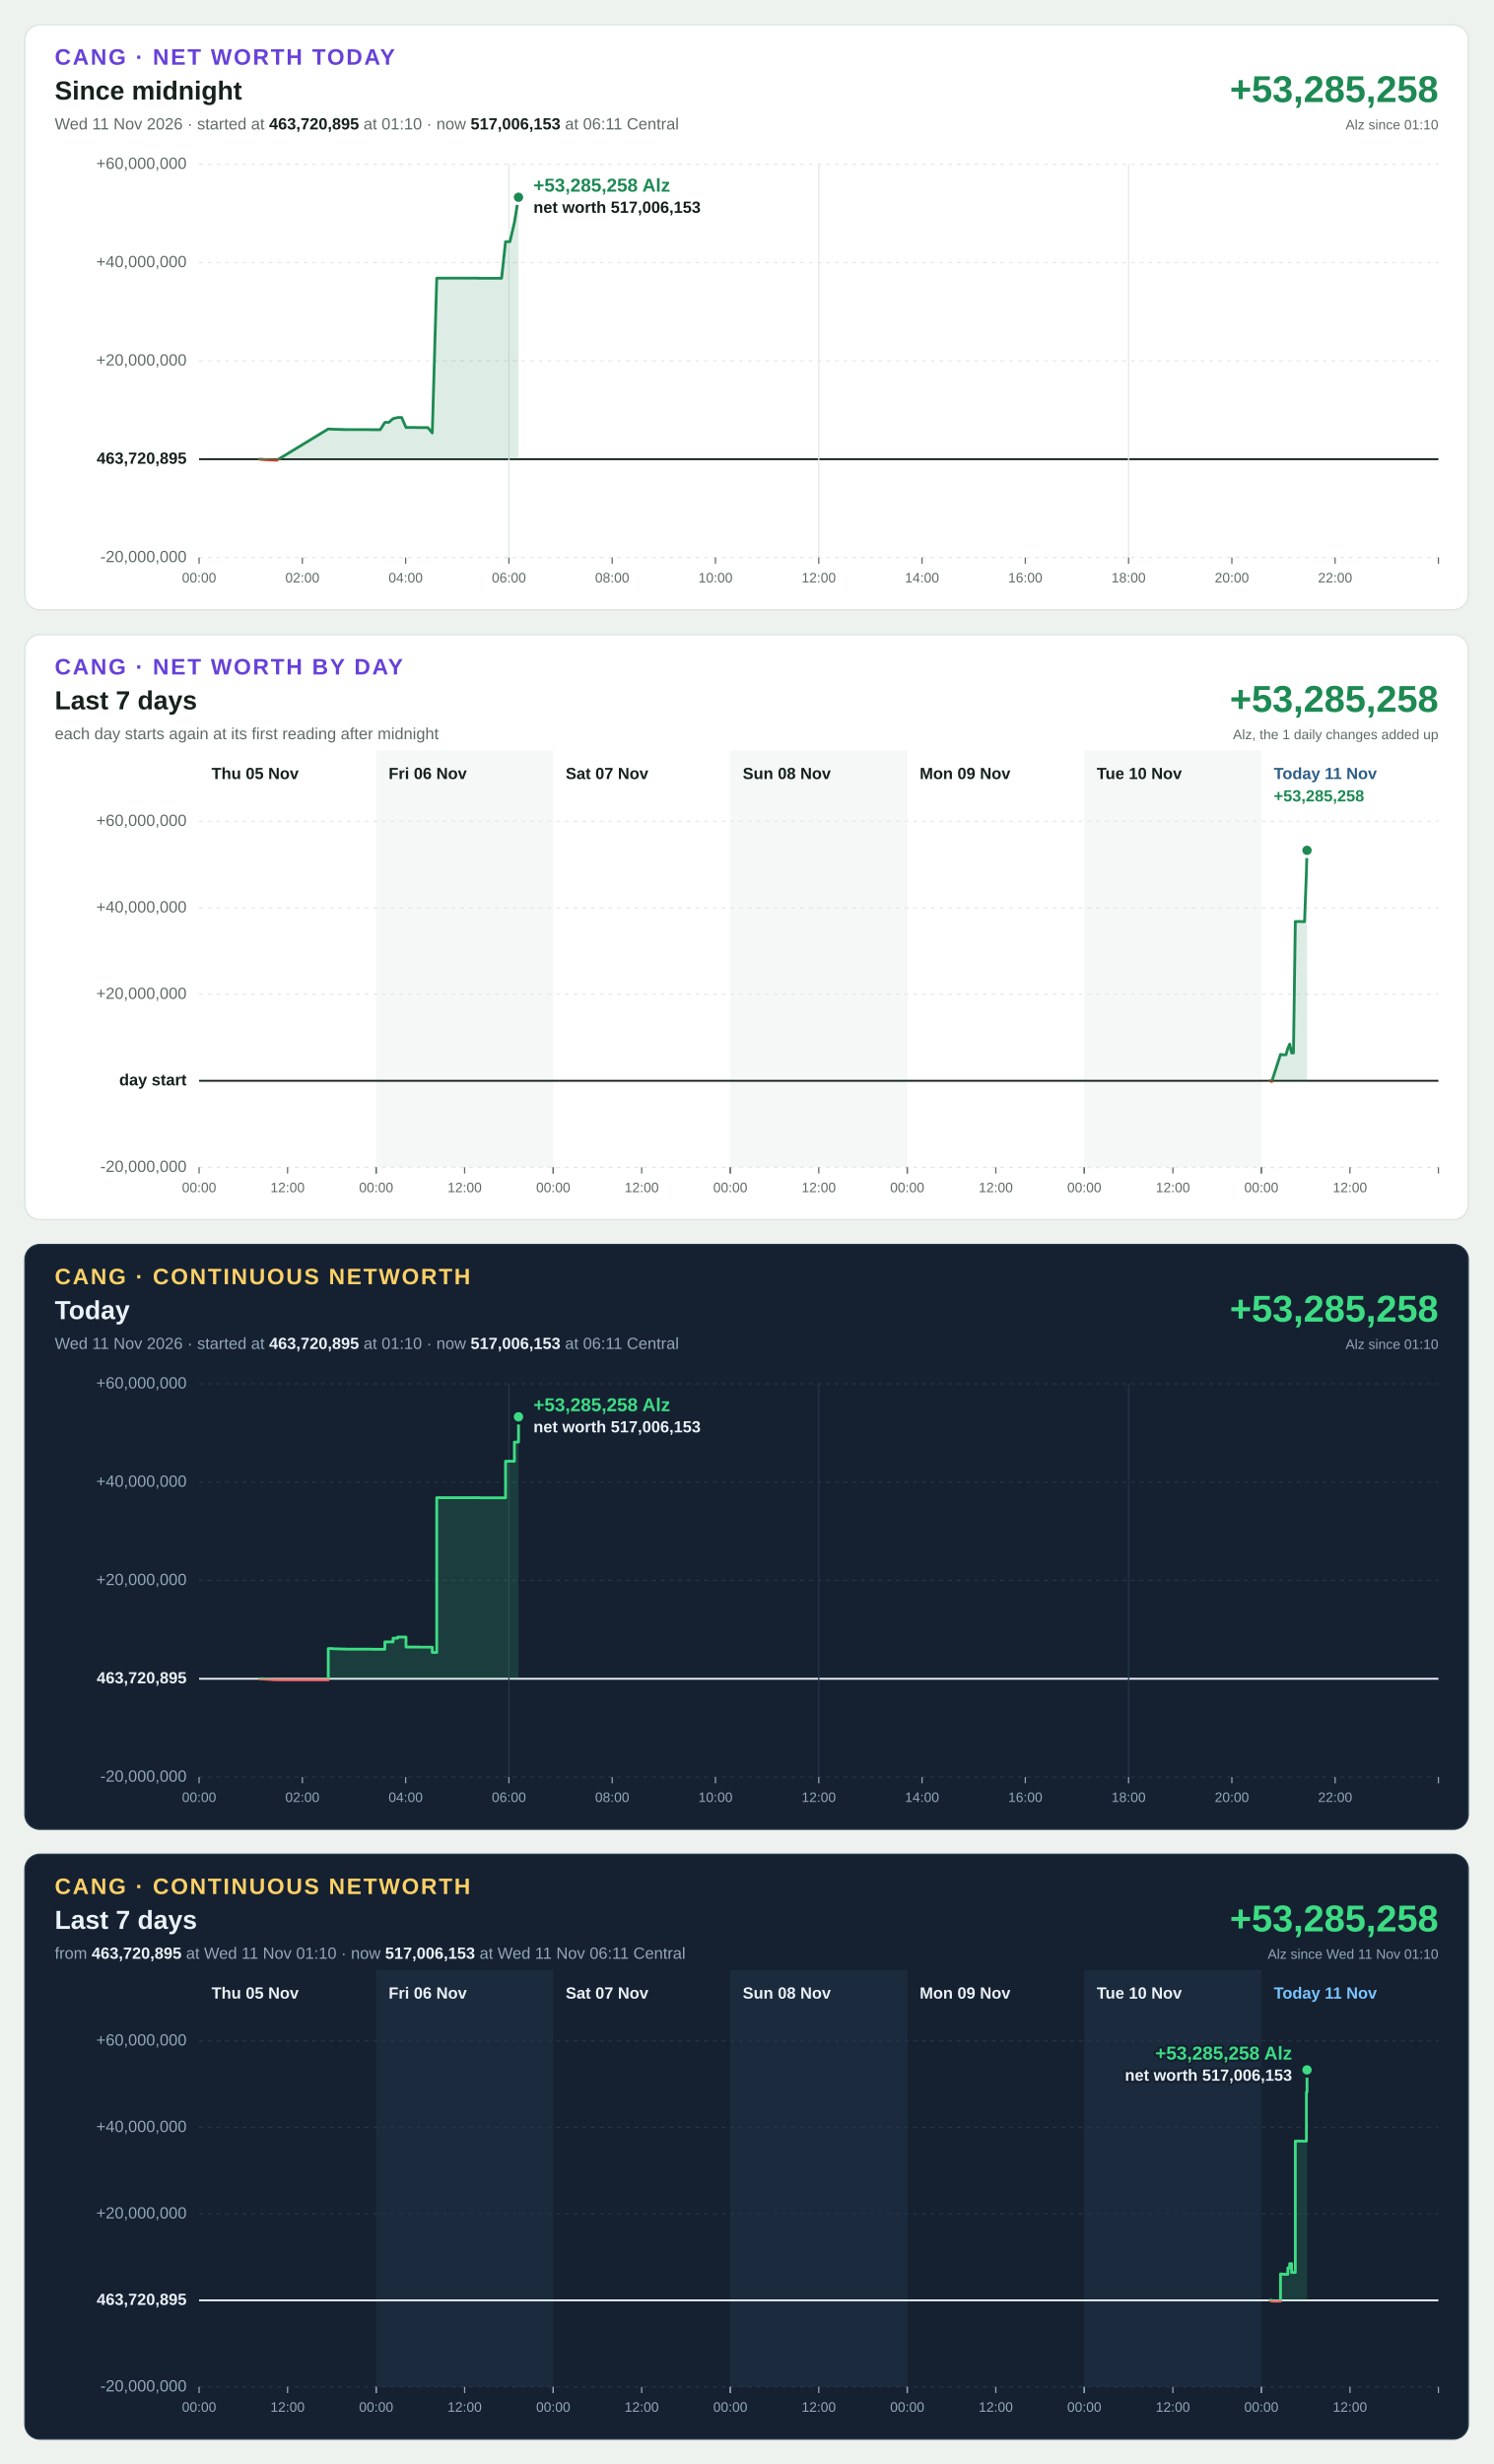
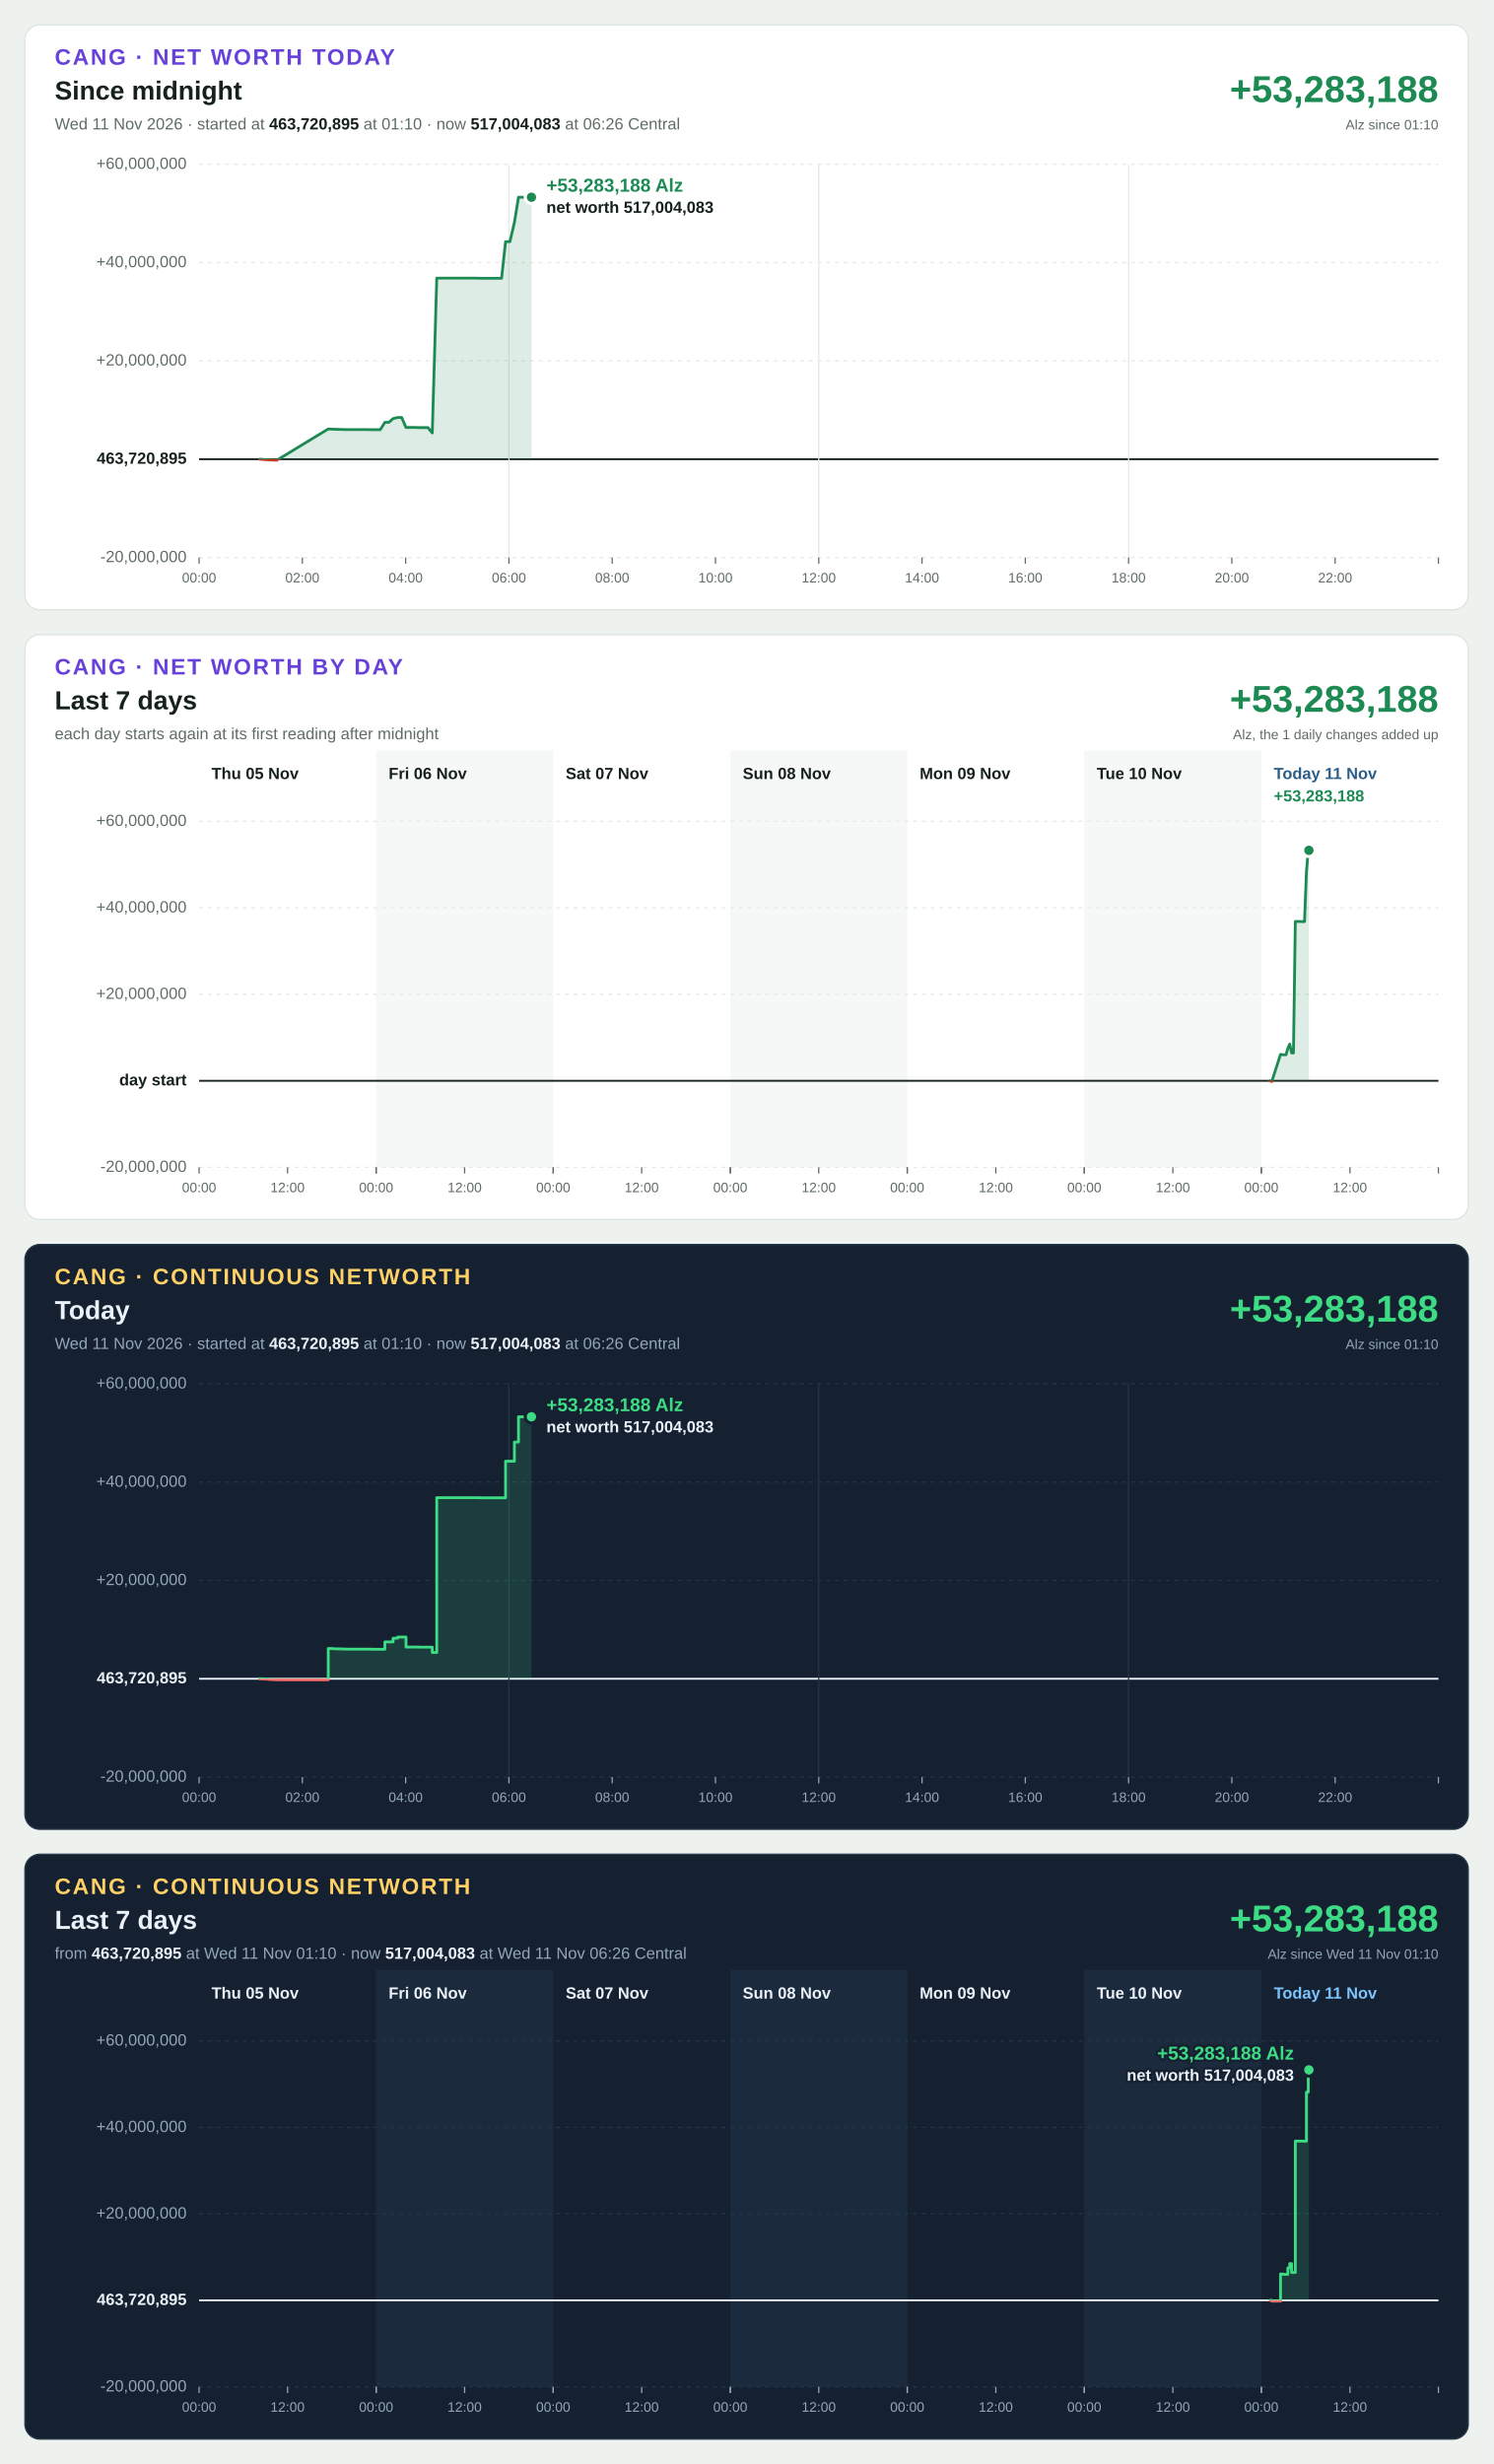
<svg xmlns="http://www.w3.org/2000/svg" width="1200" height="1980" viewBox="0 0 1200 1980" font-family="Segoe UI, Helvetica Neue, Arial, sans-serif" font-size="13" style="font-variant-numeric: tabular-nums">
  <rect width="1200" height="1980" fill="#eef2ef" />
  <g transform="translate(20,20)">
    <rect width="1160" height="470" rx="12" fill="#ffffff" stroke="#dbe3de" />
    <text x="24" y="32" font-size="18" font-weight="700" letter-spacing="1.4" fill="#6741d9">CANG · NET WORTH TODAY</text>
    <text x="24" y="60" font-size="21" font-weight="700" fill="#16211b">Since midnight</text>
-     <text x="24" y="84" fill="#5f6b65">Wed 11 Nov 2026 · started at <tspan font-weight="700" fill="#16211b">463,720,895</tspan> at 01:10 · now <tspan font-weight="700" fill="#16211b">517,006,153</tspan> at 06:11 Central</text>
-     <text x="1136" y="62" font-size="30" font-weight="700" text-anchor="end" fill="#1d8a53">+53,285,258</text>
+     <text x="24" y="84" fill="#5f6b65">Wed 11 Nov 2026 · started at <tspan font-weight="700" fill="#16211b">463,720,895</tspan> at 01:10 · now <tspan font-weight="700" fill="#16211b">517,004,083</tspan> at 06:26 Central</text>
+     <text x="1136" y="62" font-size="30" font-weight="700" text-anchor="end" fill="#1d8a53">+53,283,188</text>
    <text x="1136" y="84" font-size="11" text-anchor="end" fill="#5f6b65">Alz since 01:10</text>
    <line x1="140" x2="1136" y1="428.0" y2="428.0" stroke="#e3e9e5" stroke-width="1" stroke-dasharray="3 4" />
    <text x="130" y="428.0" text-anchor="end" dominant-baseline="middle" font-weight="400" fill="#5f6b65">-20,000,000</text>
    <line x1="140" x2="1136" y1="349.0" y2="349.0" stroke="#16211b" stroke-width="1.5" />
    <text x="130" y="349.0" text-anchor="end" dominant-baseline="middle" font-weight="700" fill="#16211b">463,720,895</text>
    <line x1="140" x2="1136" y1="270.0" y2="270.0" stroke="#e3e9e5" stroke-width="1" stroke-dasharray="3 4" />
    <text x="130" y="270.0" text-anchor="end" dominant-baseline="middle" font-weight="400" fill="#5f6b65">+20,000,000</text>
    <line x1="140" x2="1136" y1="191.0" y2="191.0" stroke="#e3e9e5" stroke-width="1" stroke-dasharray="3 4" />
    <text x="130" y="191.0" text-anchor="end" dominant-baseline="middle" font-weight="400" fill="#5f6b65">+40,000,000</text>
    <line x1="140" x2="1136" y1="112.0" y2="112.0" stroke="#e3e9e5" stroke-width="1" stroke-dasharray="3 4" />
    <text x="130" y="112.0" text-anchor="end" dominant-baseline="middle" font-weight="400" fill="#5f6b65">+60,000,000</text>
    <line x1="140.0" x2="140.0" y1="428" y2="433" stroke="#5f6b65" stroke-width="1" />
    <text x="140.0" y="448" font-size="11" text-anchor="middle" fill="#5f6b65">00:00</text>
    <line x1="223.0" x2="223.0" y1="428" y2="433" stroke="#5f6b65" stroke-width="1" />
    <text x="223.0" y="448" font-size="11" text-anchor="middle" fill="#5f6b65">02:00</text>
    <line x1="306.0" x2="306.0" y1="428" y2="433" stroke="#5f6b65" stroke-width="1" />
    <text x="306.0" y="448" font-size="11" text-anchor="middle" fill="#5f6b65">04:00</text>
    <line x1="389.0" x2="389.0" y1="112" y2="428" stroke="#e3e9e5" stroke-width="1" />
    <line x1="389.0" x2="389.0" y1="428" y2="433" stroke="#5f6b65" stroke-width="1" />
    <text x="389.0" y="448" font-size="11" text-anchor="middle" fill="#5f6b65">06:00</text>
    <line x1="472.0" x2="472.0" y1="428" y2="433" stroke="#5f6b65" stroke-width="1" />
    <text x="472.0" y="448" font-size="11" text-anchor="middle" fill="#5f6b65">08:00</text>
    <line x1="555.0" x2="555.0" y1="428" y2="433" stroke="#5f6b65" stroke-width="1" />
    <text x="555.0" y="448" font-size="11" text-anchor="middle" fill="#5f6b65">10:00</text>
    <line x1="638.0" x2="638.0" y1="112" y2="428" stroke="#e3e9e5" stroke-width="1" />
    <line x1="638.0" x2="638.0" y1="428" y2="433" stroke="#5f6b65" stroke-width="1" />
    <text x="638.0" y="448" font-size="11" text-anchor="middle" fill="#5f6b65">12:00</text>
    <line x1="721.0" x2="721.0" y1="428" y2="433" stroke="#5f6b65" stroke-width="1" />
    <text x="721.0" y="448" font-size="11" text-anchor="middle" fill="#5f6b65">14:00</text>
    <line x1="804.0" x2="804.0" y1="428" y2="433" stroke="#5f6b65" stroke-width="1" />
    <text x="804.0" y="448" font-size="11" text-anchor="middle" fill="#5f6b65">16:00</text>
    <line x1="887.0" x2="887.0" y1="112" y2="428" stroke="#e3e9e5" stroke-width="1" />
    <line x1="887.0" x2="887.0" y1="428" y2="433" stroke="#5f6b65" stroke-width="1" />
    <text x="887.0" y="448" font-size="11" text-anchor="middle" fill="#5f6b65">18:00</text>
    <line x1="970.0" x2="970.0" y1="428" y2="433" stroke="#5f6b65" stroke-width="1" />
    <text x="970.0" y="448" font-size="11" text-anchor="middle" fill="#5f6b65">20:00</text>
    <line x1="1053.0" x2="1053.0" y1="428" y2="433" stroke="#5f6b65" stroke-width="1" />
    <text x="1053.0" y="448" font-size="11" text-anchor="middle" fill="#5f6b65">22:00</text>
    <line x1="1136.0" x2="1136.0" y1="428" y2="433" stroke="#5f6b65" stroke-width="1" />
    <defs>
-       <path id="shape-today" d="M188.6 349.0L188.6 349.0L192.3 349.3L195.5 349.5L199.0 349.7L202.5 349.8L243.8 324.7L247.5 324.9L250.7 325.0L254.1 325.1L257.8 325.2L261.3 325.2L264.8 325.2L268.5 325.2L271.6 325.2L275.1 325.2L278.8 325.3L282.0 325.3L285.6 325.3L289.3 319.4L292.5 319.4L295.9 316.4L299.6 315.5L302.8 315.5L306.3 323.5L310.0 323.5L313.3 323.5L316.7 323.6L320.4 323.6L323.9 323.6L327.4 327.9L331.0 203.5L334.3 203.5L337.8 203.5L341.5 203.5L344.7 203.5L348.2 203.5L351.9 203.5L355.1 203.5L358.6 203.5L362.3 203.5L365.5 203.6L369.0 203.6L372.7 203.6L375.9 203.6L379.4 203.6L383.1 203.6L386.3 174.2L389.8 174.2L393.4 158.8L396.7 138.5L396.7 349.0Z" />
-       <path id="line-today" d="M188.6 349.0L192.3 349.3L195.5 349.5L199.0 349.7L202.5 349.8L243.8 324.7L247.5 324.9L250.7 325.0L254.1 325.1L257.8 325.2L261.3 325.2L264.8 325.2L268.5 325.2L271.6 325.2L275.1 325.2L278.8 325.3L282.0 325.3L285.6 325.3L289.3 319.4L292.5 319.4L295.9 316.4L299.6 315.5L302.8 315.5L306.3 323.5L310.0 323.5L313.3 323.5L316.7 323.6L320.4 323.6L323.9 323.6L327.4 327.9L331.0 203.5L334.3 203.5L337.8 203.5L341.5 203.5L344.7 203.5L348.2 203.5L351.9 203.5L355.1 203.5L358.6 203.5L362.3 203.5L365.5 203.6L369.0 203.6L372.7 203.6L375.9 203.6L379.4 203.6L383.1 203.6L386.3 174.2L389.8 174.2L393.4 158.8L396.7 138.5" />
+       <path id="shape-today" d="M188.6 349.0L188.6 349.0L192.3 349.3L195.5 349.5L199.0 349.7L202.5 349.8L243.8 324.7L247.5 324.9L250.7 325.0L254.1 325.1L257.8 325.2L261.3 325.2L264.8 325.2L268.5 325.2L271.6 325.2L275.1 325.2L278.8 325.3L282.0 325.3L285.6 325.3L289.3 319.4L292.5 319.4L295.9 316.4L299.6 315.5L302.8 315.5L306.3 323.5L310.0 323.5L313.3 323.5L316.7 323.6L320.4 323.6L323.9 323.6L327.4 327.9L331.0 203.5L334.3 203.5L337.8 203.5L341.5 203.5L344.7 203.5L348.2 203.5L351.9 203.5L355.1 203.5L358.6 203.5L362.3 203.5L365.5 203.6L369.0 203.6L372.7 203.6L375.9 203.6L379.4 203.6L383.1 203.6L386.3 174.2L389.8 174.2L393.4 158.8L396.7 138.5L400.1 138.5L403.8 138.5L407.1 138.5L407.1 349.0Z" />
+       <path id="line-today" d="M188.6 349.0L192.3 349.3L195.5 349.5L199.0 349.7L202.5 349.8L243.8 324.7L247.5 324.9L250.7 325.0L254.1 325.1L257.8 325.2L261.3 325.2L264.8 325.2L268.5 325.2L271.6 325.2L275.1 325.2L278.8 325.3L282.0 325.3L285.6 325.3L289.3 319.4L292.5 319.4L295.9 316.4L299.6 315.5L302.8 315.5L306.3 323.5L310.0 323.5L313.3 323.5L316.7 323.6L320.4 323.6L323.9 323.6L327.4 327.9L331.0 203.5L334.3 203.5L337.8 203.5L341.5 203.5L344.7 203.5L348.2 203.5L351.9 203.5L355.1 203.5L358.6 203.5L362.3 203.5L365.5 203.6L369.0 203.6L372.7 203.6L375.9 203.6L379.4 203.6L383.1 203.6L386.3 174.2L389.8 174.2L393.4 158.8L396.7 138.5L400.1 138.5L403.8 138.5L407.1 138.5" />
      <clipPath id="up-today">
        <rect x="140" y="112" width="996" height="237.0" />
      </clipPath>
      <clipPath id="down-today">
        <rect x="140" y="349.0" width="996" height="79.0" />
      </clipPath>
    </defs>
    <use href="#shape-today" fill="#1d8a53" fill-opacity="0.15" clip-path="url(#up-today)" />
    <use href="#line-today" fill="none" stroke="#1d8a53" stroke-width="2.25" stroke-linejoin="round" stroke-linecap="round" clip-path="url(#up-today)" />
    <use href="#shape-today" fill="#c4402b" fill-opacity="0.15" clip-path="url(#down-today)" />
    <use href="#line-today" fill="none" stroke="#c4402b" stroke-width="2.25" stroke-linejoin="round" stroke-linecap="round" clip-path="url(#down-today)" />
-     <circle cx="396.7" cy="138.5" r="5" fill="#1d8a53" stroke="#ffffff" stroke-width="2.5" />
-     <text x="408.7" y="134.0" text-anchor="start" font-size="15" font-weight="700" fill="#1d8a53" stroke="#ffffff" stroke-width="4" stroke-linejoin="round" paint-order="stroke">+53,285,258 Alz</text>
-     <text x="408.7" y="151.0" text-anchor="start" font-size="13" font-weight="600" fill="#16211b" stroke="#ffffff" stroke-width="4" stroke-linejoin="round" paint-order="stroke">net worth 517,006,153</text>
+     <circle cx="407.1" cy="138.5" r="5" fill="#1d8a53" stroke="#ffffff" stroke-width="2.5" />
+     <text x="419.1" y="134.0" text-anchor="start" font-size="15" font-weight="700" fill="#1d8a53" stroke="#ffffff" stroke-width="4" stroke-linejoin="round" paint-order="stroke">+53,283,188 Alz</text>
+     <text x="419.1" y="151.0" text-anchor="start" font-size="13" font-weight="600" fill="#16211b" stroke="#ffffff" stroke-width="4" stroke-linejoin="round" paint-order="stroke">net worth 517,004,083</text>
  </g>
  <g transform="translate(20,510)">
    <rect width="1160" height="470" rx="12" fill="#ffffff" stroke="#dbe3de" />
    <text x="24" y="32" font-size="18" font-weight="700" letter-spacing="1.4" fill="#6741d9">CANG · NET WORTH BY DAY</text>
    <text x="24" y="60" font-size="21" font-weight="700" fill="#16211b">Last 7 days</text>
    <text x="24" y="84" fill="#5f6b65">each day starts again at its first reading after midnight</text>
-     <text x="1136" y="62" font-size="30" font-weight="700" text-anchor="end" fill="#1d8a53">+53,285,258</text>
+     <text x="1136" y="62" font-size="30" font-weight="700" text-anchor="end" fill="#1d8a53">+53,283,188</text>
    <text x="1136" y="84" font-size="11" text-anchor="end" fill="#5f6b65">Alz, the 1 daily changes added up</text>
    <rect x="282.3" y="93" width="142.3" height="335" fill="#f5f8f6" />
    <rect x="566.9" y="93" width="142.3" height="335" fill="#f5f8f6" />
    <rect x="851.4" y="93" width="142.3" height="335" fill="#f5f8f6" />
    <line x1="140" x2="1136" y1="428.0" y2="428.0" stroke="#e3e9e5" stroke-width="1" stroke-dasharray="3 4" />
    <text x="130" y="428.0" text-anchor="end" dominant-baseline="middle" font-weight="400" fill="#5f6b65">-20,000,000</text>
    <line x1="140" x2="1136" y1="358.5" y2="358.5" stroke="#16211b" stroke-width="1.5" />
    <text x="130" y="358.5" text-anchor="end" dominant-baseline="middle" font-weight="700" fill="#16211b">day start</text>
    <line x1="140" x2="1136" y1="289.0" y2="289.0" stroke="#e3e9e5" stroke-width="1" stroke-dasharray="3 4" />
    <text x="130" y="289.0" text-anchor="end" dominant-baseline="middle" font-weight="400" fill="#5f6b65">+20,000,000</text>
    <line x1="140" x2="1136" y1="219.5" y2="219.5" stroke="#e3e9e5" stroke-width="1" stroke-dasharray="3 4" />
    <text x="130" y="219.5" text-anchor="end" dominant-baseline="middle" font-weight="400" fill="#5f6b65">+40,000,000</text>
    <line x1="140" x2="1136" y1="150.0" y2="150.0" stroke="#e3e9e5" stroke-width="1" stroke-dasharray="3 4" />
    <text x="130" y="150.0" text-anchor="end" dominant-baseline="middle" font-weight="400" fill="#5f6b65">+60,000,000</text>
    <text x="150.0" y="116" font-weight="700" fill="#16211b">Thu 05 Nov</text>
    <line x1="140.0" x2="140.0" y1="428" y2="433" stroke="#5f6b65" stroke-width="1" />
    <text x="140.0" y="448" font-size="11" text-anchor="middle" fill="#5f6b65">00:00</text>
    <line x1="211.1" x2="211.1" y1="428" y2="433" stroke="#5f6b65" stroke-width="1" />
    <text x="211.1" y="448" font-size="11" text-anchor="middle" fill="#5f6b65">12:00</text>
    <line x1="282.3" x2="282.3" y1="428" y2="433" stroke="#5f6b65" stroke-width="1" />
    <text x="292.3" y="116" font-weight="700" fill="#16211b">Fri 06 Nov</text>
    <line x1="282.3" x2="282.3" y1="428" y2="433" stroke="#5f6b65" stroke-width="1" />
    <text x="282.3" y="448" font-size="11" text-anchor="middle" fill="#5f6b65">00:00</text>
    <line x1="353.4" x2="353.4" y1="428" y2="433" stroke="#5f6b65" stroke-width="1" />
    <text x="353.4" y="448" font-size="11" text-anchor="middle" fill="#5f6b65">12:00</text>
    <line x1="424.6" x2="424.6" y1="428" y2="433" stroke="#5f6b65" stroke-width="1" />
    <text x="434.6" y="116" font-weight="700" fill="#16211b">Sat 07 Nov</text>
    <line x1="424.6" x2="424.6" y1="428" y2="433" stroke="#5f6b65" stroke-width="1" />
    <text x="424.6" y="448" font-size="11" text-anchor="middle" fill="#5f6b65">00:00</text>
    <line x1="495.7" x2="495.7" y1="428" y2="433" stroke="#5f6b65" stroke-width="1" />
    <text x="495.7" y="448" font-size="11" text-anchor="middle" fill="#5f6b65">12:00</text>
    <line x1="566.9" x2="566.9" y1="428" y2="433" stroke="#5f6b65" stroke-width="1" />
    <text x="576.9" y="116" font-weight="700" fill="#16211b">Sun 08 Nov</text>
    <line x1="566.9" x2="566.9" y1="428" y2="433" stroke="#5f6b65" stroke-width="1" />
    <text x="566.9" y="448" font-size="11" text-anchor="middle" fill="#5f6b65">00:00</text>
    <line x1="638.0" x2="638.0" y1="428" y2="433" stroke="#5f6b65" stroke-width="1" />
    <text x="638.0" y="448" font-size="11" text-anchor="middle" fill="#5f6b65">12:00</text>
    <line x1="709.1" x2="709.1" y1="428" y2="433" stroke="#5f6b65" stroke-width="1" />
    <text x="719.1" y="116" font-weight="700" fill="#16211b">Mon 09 Nov</text>
    <line x1="709.1" x2="709.1" y1="428" y2="433" stroke="#5f6b65" stroke-width="1" />
    <text x="709.1" y="448" font-size="11" text-anchor="middle" fill="#5f6b65">00:00</text>
    <line x1="780.3" x2="780.3" y1="428" y2="433" stroke="#5f6b65" stroke-width="1" />
    <text x="780.3" y="448" font-size="11" text-anchor="middle" fill="#5f6b65">12:00</text>
    <line x1="851.4" x2="851.4" y1="428" y2="433" stroke="#5f6b65" stroke-width="1" />
    <text x="861.4" y="116" font-weight="700" fill="#16211b">Tue 10 Nov</text>
    <line x1="851.4" x2="851.4" y1="428" y2="433" stroke="#5f6b65" stroke-width="1" />
    <text x="851.4" y="448" font-size="11" text-anchor="middle" fill="#5f6b65">00:00</text>
    <line x1="922.6" x2="922.6" y1="428" y2="433" stroke="#5f6b65" stroke-width="1" />
    <text x="922.6" y="448" font-size="11" text-anchor="middle" fill="#5f6b65">12:00</text>
    <line x1="993.7" x2="993.7" y1="428" y2="433" stroke="#5f6b65" stroke-width="1" />
    <text x="1003.7" y="116" font-weight="700" fill="#2b5d87">Today 11 Nov</text>
    <line x1="993.7" x2="993.7" y1="428" y2="433" stroke="#5f6b65" stroke-width="1" />
    <text x="993.7" y="448" font-size="11" text-anchor="middle" fill="#5f6b65">00:00</text>
    <line x1="1064.9" x2="1064.9" y1="428" y2="433" stroke="#5f6b65" stroke-width="1" />
    <text x="1064.9" y="448" font-size="11" text-anchor="middle" fill="#5f6b65">12:00</text>
    <line x1="1136.0" x2="1136.0" y1="428" y2="433" stroke="#5f6b65" stroke-width="1" />
-     <text x="1003.7" y="134" font-weight="700" fill="#1d8a53">+53,285,258</text>
-     <defs>
-       <path id="shape-day6" d="M1000.7 358.5L1000.7 358.5L1002.1 359.1L1009.1 337.3L1010.5 337.5L1012.1 337.6L1013.5 337.6L1015.0 332.4L1016.5 329.0L1018.0 336.1L1019.5 336.1L1021.0 230.5L1022.5 230.5L1024.0 230.5L1025.5 230.5L1027.0 230.6L1028.4 230.6L1029.9 191.2L1030.4 173.3L1030.4 358.5Z" />
-       <path id="line-day6" d="M1000.7 358.5L1002.1 359.1L1009.1 337.3L1010.5 337.5L1012.1 337.6L1013.5 337.6L1015.0 332.4L1016.5 329.0L1018.0 336.1L1019.5 336.1L1021.0 230.5L1022.5 230.5L1024.0 230.5L1025.5 230.5L1027.0 230.6L1028.4 230.6L1029.9 191.2L1030.4 173.3" />
+     <text x="1003.7" y="134" font-weight="700" fill="#1d8a53">+53,283,188</text>
+     <defs>
+       <path id="shape-day6" d="M1000.7 358.5L1000.7 358.5L1002.1 359.1L1009.1 337.3L1010.5 337.5L1012.1 337.6L1013.5 337.6L1015.0 332.4L1016.5 329.0L1018.0 336.1L1019.5 336.1L1021.0 230.5L1022.5 230.5L1024.0 230.5L1025.5 230.5L1027.0 230.6L1028.4 230.6L1029.9 191.2L1031.4 173.3L1031.9 173.3L1031.9 358.5Z" />
+       <path id="line-day6" d="M1000.7 358.5L1002.1 359.1L1009.1 337.3L1010.5 337.5L1012.1 337.6L1013.5 337.6L1015.0 332.4L1016.5 329.0L1018.0 336.1L1019.5 336.1L1021.0 230.5L1022.5 230.5L1024.0 230.5L1025.5 230.5L1027.0 230.6L1028.4 230.6L1029.9 191.2L1031.4 173.3L1031.9 173.3" />
      <clipPath id="up-day6">
        <rect x="140" y="150" width="996" height="208.5" />
      </clipPath>
      <clipPath id="down-day6">
        <rect x="140" y="358.5" width="996" height="69.5" />
      </clipPath>
    </defs>
    <use href="#shape-day6" fill="#1d8a53" fill-opacity="0.15" clip-path="url(#up-day6)" />
    <use href="#line-day6" fill="none" stroke="#1d8a53" stroke-width="2.25" stroke-linejoin="round" stroke-linecap="round" clip-path="url(#up-day6)" />
    <use href="#shape-day6" fill="#c4402b" fill-opacity="0.15" clip-path="url(#down-day6)" />
    <use href="#line-day6" fill="none" stroke="#c4402b" stroke-width="2.25" stroke-linejoin="round" stroke-linecap="round" clip-path="url(#down-day6)" />
-     <circle cx="1030.4" cy="173.3" r="5" fill="#1d8a53" stroke="#ffffff" stroke-width="2.5" />
+     <circle cx="1031.9" cy="173.3" r="5" fill="#1d8a53" stroke="#ffffff" stroke-width="2.5" />
  </g>
  <g transform="translate(20,1000)">
    <rect width="1160" height="470" rx="12" fill="#152131" stroke="#24364a" />
    <text x="24" y="32" font-size="18" font-weight="700" letter-spacing="1.4" fill="#ffd166">CANG · CONTINUOUS NETWORTH</text>
    <text x="24" y="60" font-size="21" font-weight="700" fill="#eaf1f8">Today</text>
-     <text x="24" y="84" fill="#93a6ba">Wed 11 Nov 2026 · started at <tspan font-weight="700" fill="#eaf1f8">463,720,895</tspan> at 01:10 · now <tspan font-weight="700" fill="#eaf1f8">517,006,153</tspan> at 06:11 Central</text>
-     <text x="1136" y="62" font-size="30" font-weight="700" text-anchor="end" fill="#3ddc84">+53,285,258</text>
+     <text x="24" y="84" fill="#93a6ba">Wed 11 Nov 2026 · started at <tspan font-weight="700" fill="#eaf1f8">463,720,895</tspan> at 01:10 · now <tspan font-weight="700" fill="#eaf1f8">517,004,083</tspan> at 06:26 Central</text>
+     <text x="1136" y="62" font-size="30" font-weight="700" text-anchor="end" fill="#3ddc84">+53,283,188</text>
    <text x="1136" y="84" font-size="11" text-anchor="end" fill="#93a6ba">Alz since 01:10</text>
    <line x1="140" x2="1136" y1="428.0" y2="428.0" stroke="#243548" stroke-width="1" stroke-dasharray="3 4" />
    <text x="130" y="428.0" text-anchor="end" dominant-baseline="middle" font-weight="400" fill="#93a6ba">-20,000,000</text>
    <line x1="140" x2="1136" y1="349.0" y2="349.0" stroke="#eaf1f8" stroke-width="1.5" />
    <text x="130" y="349.0" text-anchor="end" dominant-baseline="middle" font-weight="700" fill="#eaf1f8">463,720,895</text>
    <line x1="140" x2="1136" y1="270.0" y2="270.0" stroke="#243548" stroke-width="1" stroke-dasharray="3 4" />
    <text x="130" y="270.0" text-anchor="end" dominant-baseline="middle" font-weight="400" fill="#93a6ba">+20,000,000</text>
    <line x1="140" x2="1136" y1="191.0" y2="191.0" stroke="#243548" stroke-width="1" stroke-dasharray="3 4" />
    <text x="130" y="191.0" text-anchor="end" dominant-baseline="middle" font-weight="400" fill="#93a6ba">+40,000,000</text>
    <line x1="140" x2="1136" y1="112.0" y2="112.0" stroke="#243548" stroke-width="1" stroke-dasharray="3 4" />
    <text x="130" y="112.0" text-anchor="end" dominant-baseline="middle" font-weight="400" fill="#93a6ba">+60,000,000</text>
    <line x1="140.0" x2="140.0" y1="428" y2="433" stroke="#93a6ba" stroke-width="1" />
    <text x="140.0" y="448" font-size="11" text-anchor="middle" fill="#93a6ba">00:00</text>
    <line x1="223.0" x2="223.0" y1="428" y2="433" stroke="#93a6ba" stroke-width="1" />
    <text x="223.0" y="448" font-size="11" text-anchor="middle" fill="#93a6ba">02:00</text>
    <line x1="306.0" x2="306.0" y1="428" y2="433" stroke="#93a6ba" stroke-width="1" />
    <text x="306.0" y="448" font-size="11" text-anchor="middle" fill="#93a6ba">04:00</text>
    <line x1="389.0" x2="389.0" y1="112" y2="428" stroke="#243548" stroke-width="1" />
    <line x1="389.0" x2="389.0" y1="428" y2="433" stroke="#93a6ba" stroke-width="1" />
    <text x="389.0" y="448" font-size="11" text-anchor="middle" fill="#93a6ba">06:00</text>
    <line x1="472.0" x2="472.0" y1="428" y2="433" stroke="#93a6ba" stroke-width="1" />
    <text x="472.0" y="448" font-size="11" text-anchor="middle" fill="#93a6ba">08:00</text>
    <line x1="555.0" x2="555.0" y1="428" y2="433" stroke="#93a6ba" stroke-width="1" />
    <text x="555.0" y="448" font-size="11" text-anchor="middle" fill="#93a6ba">10:00</text>
    <line x1="638.0" x2="638.0" y1="112" y2="428" stroke="#243548" stroke-width="1" />
    <line x1="638.0" x2="638.0" y1="428" y2="433" stroke="#93a6ba" stroke-width="1" />
    <text x="638.0" y="448" font-size="11" text-anchor="middle" fill="#93a6ba">12:00</text>
    <line x1="721.0" x2="721.0" y1="428" y2="433" stroke="#93a6ba" stroke-width="1" />
    <text x="721.0" y="448" font-size="11" text-anchor="middle" fill="#93a6ba">14:00</text>
    <line x1="804.0" x2="804.0" y1="428" y2="433" stroke="#93a6ba" stroke-width="1" />
    <text x="804.0" y="448" font-size="11" text-anchor="middle" fill="#93a6ba">16:00</text>
    <line x1="887.0" x2="887.0" y1="112" y2="428" stroke="#243548" stroke-width="1" />
    <line x1="887.0" x2="887.0" y1="428" y2="433" stroke="#93a6ba" stroke-width="1" />
    <text x="887.0" y="448" font-size="11" text-anchor="middle" fill="#93a6ba">18:00</text>
    <line x1="970.0" x2="970.0" y1="428" y2="433" stroke="#93a6ba" stroke-width="1" />
    <text x="970.0" y="448" font-size="11" text-anchor="middle" fill="#93a6ba">20:00</text>
    <line x1="1053.0" x2="1053.0" y1="428" y2="433" stroke="#93a6ba" stroke-width="1" />
    <text x="1053.0" y="448" font-size="11" text-anchor="middle" fill="#93a6ba">22:00</text>
    <line x1="1136.0" x2="1136.0" y1="428" y2="433" stroke="#93a6ba" stroke-width="1" />
    <defs>
-       <path id="shape-flow-today" d="M188.6 349.0L188.6 349.0L192.3 349.0L192.3 349.3L195.5 349.3L195.5 349.5L199.0 349.5L199.0 349.7L202.5 349.7L202.5 349.8L243.8 349.8L243.8 324.7L247.5 324.7L247.5 324.9L250.7 324.9L250.7 325.0L254.1 325.0L254.1 325.1L257.8 325.1L257.8 325.2L261.3 325.2L261.3 325.2L264.8 325.2L264.8 325.2L268.5 325.2L268.5 325.2L271.6 325.2L271.6 325.2L275.1 325.2L275.1 325.2L278.8 325.2L278.8 325.3L282.0 325.3L282.0 325.3L285.6 325.3L285.6 325.3L289.3 325.3L289.3 319.4L292.5 319.4L292.5 319.4L295.9 319.4L295.9 316.4L299.6 316.4L299.6 315.5L302.8 315.5L302.8 315.5L306.3 315.5L306.3 323.5L310.0 323.5L310.0 323.5L313.3 323.5L313.3 323.5L316.7 323.5L316.7 323.6L320.4 323.6L320.4 323.6L323.9 323.6L323.9 323.6L327.4 323.6L327.4 327.9L331.0 327.9L331.0 203.5L334.3 203.5L334.3 203.5L337.8 203.5L337.8 203.5L341.5 203.5L341.5 203.5L344.7 203.5L344.7 203.5L348.2 203.5L348.2 203.5L351.9 203.5L351.9 203.5L355.1 203.5L355.1 203.5L358.6 203.5L358.6 203.5L362.3 203.5L362.3 203.5L365.5 203.5L365.5 203.6L369.0 203.6L369.0 203.6L372.7 203.6L372.7 203.6L375.9 203.6L375.9 203.6L379.4 203.6L379.4 203.6L383.1 203.6L383.1 203.6L386.3 203.6L386.3 174.2L389.8 174.2L389.8 174.2L393.4 174.2L393.4 158.8L396.7 158.8L396.7 138.5L396.7 349.0Z" />
-       <path id="line-flow-today" d="M188.6 349.0L192.3 349.0L192.3 349.3L195.5 349.3L195.5 349.5L199.0 349.5L199.0 349.7L202.5 349.7L202.5 349.8L243.8 349.8L243.8 324.7L247.5 324.7L247.5 324.9L250.7 324.9L250.7 325.0L254.1 325.0L254.1 325.1L257.8 325.1L257.8 325.2L261.3 325.2L261.3 325.2L264.8 325.2L264.8 325.2L268.5 325.2L268.5 325.2L271.6 325.2L271.6 325.2L275.1 325.2L275.1 325.2L278.8 325.2L278.8 325.3L282.0 325.3L282.0 325.3L285.6 325.3L285.6 325.3L289.3 325.3L289.3 319.4L292.5 319.4L292.5 319.4L295.9 319.4L295.9 316.4L299.6 316.4L299.6 315.5L302.8 315.5L302.8 315.5L306.3 315.5L306.3 323.5L310.0 323.5L310.0 323.5L313.3 323.5L313.3 323.5L316.7 323.5L316.7 323.6L320.4 323.6L320.4 323.6L323.9 323.6L323.9 323.6L327.4 323.6L327.4 327.9L331.0 327.9L331.0 203.5L334.3 203.5L334.3 203.5L337.8 203.5L337.8 203.5L341.5 203.5L341.5 203.5L344.7 203.5L344.7 203.5L348.2 203.5L348.2 203.5L351.9 203.5L351.9 203.5L355.1 203.5L355.1 203.5L358.6 203.5L358.6 203.5L362.3 203.5L362.3 203.5L365.5 203.5L365.5 203.6L369.0 203.6L369.0 203.6L372.7 203.6L372.7 203.6L375.9 203.6L375.9 203.6L379.4 203.6L379.4 203.6L383.1 203.6L383.1 203.6L386.3 203.6L386.3 174.2L389.8 174.2L389.8 174.2L393.4 174.2L393.4 158.8L396.7 158.8L396.7 138.5" />
+       <path id="shape-flow-today" d="M188.6 349.0L188.6 349.0L192.3 349.0L192.3 349.3L195.5 349.3L195.5 349.5L199.0 349.5L199.0 349.7L202.5 349.7L202.5 349.8L243.8 349.8L243.8 324.7L247.5 324.7L247.5 324.9L250.7 324.9L250.7 325.0L254.1 325.0L254.1 325.1L257.8 325.1L257.8 325.2L261.3 325.2L261.3 325.2L264.8 325.2L264.8 325.2L268.5 325.2L268.5 325.2L271.6 325.2L271.6 325.2L275.1 325.2L275.1 325.2L278.8 325.2L278.8 325.3L282.0 325.3L282.0 325.3L285.6 325.3L285.6 325.3L289.3 325.3L289.3 319.4L292.5 319.4L292.5 319.4L295.9 319.4L295.9 316.4L299.6 316.4L299.6 315.5L302.8 315.5L302.8 315.5L306.3 315.5L306.3 323.5L310.0 323.5L310.0 323.5L313.3 323.5L313.3 323.5L316.7 323.5L316.7 323.6L320.4 323.6L320.4 323.6L323.9 323.6L323.9 323.6L327.4 323.6L327.4 327.9L331.0 327.9L331.0 203.5L334.3 203.5L334.3 203.5L337.8 203.5L337.8 203.5L341.5 203.5L341.5 203.5L344.7 203.5L344.7 203.5L348.2 203.5L348.2 203.5L351.9 203.5L351.9 203.5L355.1 203.5L355.1 203.5L358.6 203.5L358.6 203.5L362.3 203.5L362.3 203.5L365.5 203.5L365.5 203.6L369.0 203.6L369.0 203.6L372.7 203.6L372.7 203.6L375.9 203.6L375.9 203.6L379.4 203.6L379.4 203.6L383.1 203.6L383.1 203.6L386.3 203.6L386.3 174.2L389.8 174.2L389.8 174.2L393.4 174.2L393.4 158.8L396.7 158.8L396.7 138.5L400.1 138.5L400.1 138.5L403.8 138.5L403.8 138.5L407.1 138.5L407.1 138.5L407.1 349.0Z" />
+       <path id="line-flow-today" d="M188.6 349.0L192.3 349.0L192.3 349.3L195.5 349.3L195.5 349.5L199.0 349.5L199.0 349.7L202.5 349.7L202.5 349.8L243.8 349.8L243.8 324.7L247.5 324.7L247.5 324.9L250.7 324.9L250.7 325.0L254.1 325.0L254.1 325.1L257.8 325.1L257.8 325.2L261.3 325.2L261.3 325.2L264.8 325.2L264.8 325.2L268.5 325.2L268.5 325.2L271.6 325.2L271.6 325.2L275.1 325.2L275.1 325.2L278.8 325.2L278.8 325.3L282.0 325.3L282.0 325.3L285.6 325.3L285.6 325.3L289.3 325.3L289.3 319.4L292.5 319.4L292.5 319.4L295.9 319.4L295.9 316.4L299.6 316.4L299.6 315.5L302.8 315.5L302.8 315.5L306.3 315.5L306.3 323.5L310.0 323.5L310.0 323.5L313.3 323.5L313.3 323.5L316.7 323.5L316.7 323.6L320.4 323.6L320.4 323.6L323.9 323.6L323.9 323.6L327.4 323.6L327.4 327.9L331.0 327.9L331.0 203.5L334.3 203.5L334.3 203.5L337.8 203.5L337.8 203.5L341.5 203.5L341.5 203.5L344.7 203.5L344.7 203.5L348.2 203.5L348.2 203.5L351.9 203.5L351.9 203.5L355.1 203.5L355.1 203.5L358.6 203.5L358.6 203.5L362.3 203.5L362.3 203.5L365.5 203.5L365.5 203.6L369.0 203.6L369.0 203.6L372.7 203.6L372.7 203.6L375.9 203.6L375.9 203.6L379.4 203.6L379.4 203.6L383.1 203.6L383.1 203.6L386.3 203.6L386.3 174.2L389.8 174.2L389.8 174.2L393.4 174.2L393.4 158.8L396.7 158.8L396.7 138.5L400.1 138.5L400.1 138.5L403.8 138.5L403.8 138.5L407.1 138.5L407.1 138.5" />
      <clipPath id="up-flow-today">
        <rect x="140" y="112" width="996" height="237.0" />
      </clipPath>
      <clipPath id="down-flow-today">
        <rect x="140" y="349.0" width="996" height="79.0" />
      </clipPath>
    </defs>
    <use href="#shape-flow-today" fill="#3ddc84" fill-opacity="0.15" clip-path="url(#up-flow-today)" />
    <use href="#line-flow-today" fill="none" stroke="#3ddc84" stroke-width="2.25" stroke-linejoin="round" stroke-linecap="round" clip-path="url(#up-flow-today)" />
    <use href="#shape-flow-today" fill="#ff6b6b" fill-opacity="0.15" clip-path="url(#down-flow-today)" />
    <use href="#line-flow-today" fill="none" stroke="#ff6b6b" stroke-width="2.25" stroke-linejoin="round" stroke-linecap="round" clip-path="url(#down-flow-today)" />
-     <circle cx="396.7" cy="138.5" r="5" fill="#3ddc84" stroke="#152131" stroke-width="2.5" />
-     <text x="408.7" y="134.0" text-anchor="start" font-size="15" font-weight="700" fill="#3ddc84" stroke="#152131" stroke-width="4" stroke-linejoin="round" paint-order="stroke">+53,285,258 Alz</text>
-     <text x="408.7" y="151.0" text-anchor="start" font-size="13" font-weight="600" fill="#eaf1f8" stroke="#152131" stroke-width="4" stroke-linejoin="round" paint-order="stroke">net worth 517,006,153</text>
+     <circle cx="407.1" cy="138.5" r="5" fill="#3ddc84" stroke="#152131" stroke-width="2.5" />
+     <text x="419.1" y="134.0" text-anchor="start" font-size="15" font-weight="700" fill="#3ddc84" stroke="#152131" stroke-width="4" stroke-linejoin="round" paint-order="stroke">+53,283,188 Alz</text>
+     <text x="419.1" y="151.0" text-anchor="start" font-size="13" font-weight="600" fill="#eaf1f8" stroke="#152131" stroke-width="4" stroke-linejoin="round" paint-order="stroke">net worth 517,004,083</text>
  </g>
  <g transform="translate(20,1490)">
    <rect width="1160" height="470" rx="12" fill="#152131" stroke="#24364a" />
    <text x="24" y="32" font-size="18" font-weight="700" letter-spacing="1.4" fill="#ffd166">CANG · CONTINUOUS NETWORTH</text>
    <text x="24" y="60" font-size="21" font-weight="700" fill="#eaf1f8">Last 7 days</text>
-     <text x="24" y="84" fill="#93a6ba">from <tspan font-weight="700" fill="#eaf1f8">463,720,895</tspan> at Wed 11 Nov 01:10 · now <tspan font-weight="700" fill="#eaf1f8">517,006,153</tspan> at Wed 11 Nov 06:11 Central</text>
-     <text x="1136" y="62" font-size="30" font-weight="700" text-anchor="end" fill="#3ddc84">+53,285,258</text>
+     <text x="24" y="84" fill="#93a6ba">from <tspan font-weight="700" fill="#eaf1f8">463,720,895</tspan> at Wed 11 Nov 01:10 · now <tspan font-weight="700" fill="#eaf1f8">517,004,083</tspan> at Wed 11 Nov 06:26 Central</text>
+     <text x="1136" y="62" font-size="30" font-weight="700" text-anchor="end" fill="#3ddc84">+53,283,188</text>
    <text x="1136" y="84" font-size="11" text-anchor="end" fill="#93a6ba">Alz since Wed 11 Nov 01:10</text>
    <rect x="282.3" y="93" width="142.3" height="335" fill="#1b2b3d" />
    <rect x="566.9" y="93" width="142.3" height="335" fill="#1b2b3d" />
    <rect x="851.4" y="93" width="142.3" height="335" fill="#1b2b3d" />
    <line x1="140" x2="1136" y1="428.0" y2="428.0" stroke="#243548" stroke-width="1" stroke-dasharray="3 4" />
    <text x="130" y="428.0" text-anchor="end" dominant-baseline="middle" font-weight="400" fill="#93a6ba">-20,000,000</text>
    <line x1="140" x2="1136" y1="358.5" y2="358.5" stroke="#eaf1f8" stroke-width="1.5" />
    <text x="130" y="358.5" text-anchor="end" dominant-baseline="middle" font-weight="700" fill="#eaf1f8">463,720,895</text>
    <line x1="140" x2="1136" y1="289.0" y2="289.0" stroke="#243548" stroke-width="1" stroke-dasharray="3 4" />
    <text x="130" y="289.0" text-anchor="end" dominant-baseline="middle" font-weight="400" fill="#93a6ba">+20,000,000</text>
    <line x1="140" x2="1136" y1="219.5" y2="219.5" stroke="#243548" stroke-width="1" stroke-dasharray="3 4" />
    <text x="130" y="219.5" text-anchor="end" dominant-baseline="middle" font-weight="400" fill="#93a6ba">+40,000,000</text>
    <line x1="140" x2="1136" y1="150.0" y2="150.0" stroke="#243548" stroke-width="1" stroke-dasharray="3 4" />
    <text x="130" y="150.0" text-anchor="end" dominant-baseline="middle" font-weight="400" fill="#93a6ba">+60,000,000</text>
    <text x="150.0" y="116" font-weight="700" fill="#eaf1f8">Thu 05 Nov</text>
    <line x1="140.0" x2="140.0" y1="428" y2="433" stroke="#93a6ba" stroke-width="1" />
    <text x="140.0" y="448" font-size="11" text-anchor="middle" fill="#93a6ba">00:00</text>
    <line x1="211.1" x2="211.1" y1="428" y2="433" stroke="#93a6ba" stroke-width="1" />
    <text x="211.1" y="448" font-size="11" text-anchor="middle" fill="#93a6ba">12:00</text>
    <line x1="282.3" x2="282.3" y1="428" y2="433" stroke="#93a6ba" stroke-width="1" />
    <text x="292.3" y="116" font-weight="700" fill="#eaf1f8">Fri 06 Nov</text>
    <line x1="282.3" x2="282.3" y1="428" y2="433" stroke="#93a6ba" stroke-width="1" />
    <text x="282.3" y="448" font-size="11" text-anchor="middle" fill="#93a6ba">00:00</text>
    <line x1="353.4" x2="353.4" y1="428" y2="433" stroke="#93a6ba" stroke-width="1" />
    <text x="353.4" y="448" font-size="11" text-anchor="middle" fill="#93a6ba">12:00</text>
    <line x1="424.6" x2="424.6" y1="428" y2="433" stroke="#93a6ba" stroke-width="1" />
    <text x="434.6" y="116" font-weight="700" fill="#eaf1f8">Sat 07 Nov</text>
    <line x1="424.6" x2="424.6" y1="428" y2="433" stroke="#93a6ba" stroke-width="1" />
    <text x="424.6" y="448" font-size="11" text-anchor="middle" fill="#93a6ba">00:00</text>
    <line x1="495.7" x2="495.7" y1="428" y2="433" stroke="#93a6ba" stroke-width="1" />
    <text x="495.7" y="448" font-size="11" text-anchor="middle" fill="#93a6ba">12:00</text>
    <line x1="566.9" x2="566.9" y1="428" y2="433" stroke="#93a6ba" stroke-width="1" />
    <text x="576.9" y="116" font-weight="700" fill="#eaf1f8">Sun 08 Nov</text>
    <line x1="566.9" x2="566.9" y1="428" y2="433" stroke="#93a6ba" stroke-width="1" />
    <text x="566.9" y="448" font-size="11" text-anchor="middle" fill="#93a6ba">00:00</text>
    <line x1="638.0" x2="638.0" y1="428" y2="433" stroke="#93a6ba" stroke-width="1" />
    <text x="638.0" y="448" font-size="11" text-anchor="middle" fill="#93a6ba">12:00</text>
    <line x1="709.1" x2="709.1" y1="428" y2="433" stroke="#93a6ba" stroke-width="1" />
    <text x="719.1" y="116" font-weight="700" fill="#eaf1f8">Mon 09 Nov</text>
    <line x1="709.1" x2="709.1" y1="428" y2="433" stroke="#93a6ba" stroke-width="1" />
    <text x="709.1" y="448" font-size="11" text-anchor="middle" fill="#93a6ba">00:00</text>
    <line x1="780.3" x2="780.3" y1="428" y2="433" stroke="#93a6ba" stroke-width="1" />
    <text x="780.3" y="448" font-size="11" text-anchor="middle" fill="#93a6ba">12:00</text>
    <line x1="851.4" x2="851.4" y1="428" y2="433" stroke="#93a6ba" stroke-width="1" />
    <text x="861.4" y="116" font-weight="700" fill="#eaf1f8">Tue 10 Nov</text>
    <line x1="851.4" x2="851.4" y1="428" y2="433" stroke="#93a6ba" stroke-width="1" />
    <text x="851.4" y="448" font-size="11" text-anchor="middle" fill="#93a6ba">00:00</text>
    <line x1="922.6" x2="922.6" y1="428" y2="433" stroke="#93a6ba" stroke-width="1" />
    <text x="922.6" y="448" font-size="11" text-anchor="middle" fill="#93a6ba">12:00</text>
    <line x1="993.7" x2="993.7" y1="428" y2="433" stroke="#93a6ba" stroke-width="1" />
    <text x="1003.7" y="116" font-weight="700" fill="#7cc4ff">Today 11 Nov</text>
    <line x1="993.7" x2="993.7" y1="428" y2="433" stroke="#93a6ba" stroke-width="1" />
    <text x="993.7" y="448" font-size="11" text-anchor="middle" fill="#93a6ba">00:00</text>
    <line x1="1064.9" x2="1064.9" y1="428" y2="433" stroke="#93a6ba" stroke-width="1" />
    <text x="1064.9" y="448" font-size="11" text-anchor="middle" fill="#93a6ba">12:00</text>
    <line x1="1136.0" x2="1136.0" y1="428" y2="433" stroke="#93a6ba" stroke-width="1" />
    <defs>
-       <path id="shape-flow-week" d="M1000.7 358.5L1000.7 358.5L1002.1 358.5L1002.1 359.1L1009.1 359.1L1009.1 337.3L1010.5 337.3L1010.5 337.5L1012.1 337.5L1012.1 337.6L1013.5 337.6L1013.5 337.6L1015.0 337.6L1015.0 332.4L1016.5 332.4L1016.5 329.0L1018.0 329.0L1018.0 336.1L1019.5 336.1L1019.5 336.1L1021.0 336.1L1021.0 230.5L1022.5 230.5L1022.5 230.5L1024.0 230.5L1024.0 230.5L1025.5 230.5L1025.5 230.5L1027.0 230.5L1027.0 230.6L1028.4 230.6L1028.4 230.6L1029.9 230.6L1029.9 191.2L1030.4 191.2L1030.4 173.3L1030.4 358.5Z" />
-       <path id="line-flow-week" d="M1000.7 358.5L1002.1 358.5L1002.1 359.1L1009.1 359.1L1009.1 337.3L1010.5 337.3L1010.5 337.5L1012.1 337.5L1012.1 337.6L1013.5 337.6L1013.5 337.6L1015.0 337.6L1015.0 332.4L1016.5 332.4L1016.5 329.0L1018.0 329.0L1018.0 336.1L1019.5 336.1L1019.5 336.1L1021.0 336.1L1021.0 230.5L1022.5 230.5L1022.5 230.5L1024.0 230.5L1024.0 230.5L1025.5 230.5L1025.5 230.5L1027.0 230.5L1027.0 230.6L1028.4 230.6L1028.4 230.6L1029.9 230.6L1029.9 191.2L1030.4 191.2L1030.4 173.3" />
+       <path id="shape-flow-week" d="M1000.7 358.5L1000.7 358.5L1002.1 358.5L1002.1 359.1L1009.1 359.1L1009.1 337.3L1010.5 337.3L1010.5 337.5L1012.1 337.5L1012.1 337.6L1013.5 337.6L1013.5 337.6L1015.0 337.6L1015.0 332.4L1016.5 332.4L1016.5 329.0L1018.0 329.0L1018.0 336.1L1019.5 336.1L1019.5 336.1L1021.0 336.1L1021.0 230.5L1022.5 230.5L1022.5 230.5L1024.0 230.5L1024.0 230.5L1025.5 230.5L1025.5 230.5L1027.0 230.5L1027.0 230.6L1028.4 230.6L1028.4 230.6L1029.9 230.6L1029.9 191.2L1031.4 191.2L1031.4 173.3L1031.9 173.3L1031.9 173.3L1031.9 358.5Z" />
+       <path id="line-flow-week" d="M1000.7 358.5L1002.1 358.5L1002.1 359.1L1009.1 359.1L1009.1 337.3L1010.5 337.3L1010.5 337.5L1012.1 337.5L1012.1 337.6L1013.5 337.6L1013.5 337.6L1015.0 337.6L1015.0 332.4L1016.5 332.4L1016.5 329.0L1018.0 329.0L1018.0 336.1L1019.5 336.1L1019.5 336.1L1021.0 336.1L1021.0 230.5L1022.5 230.5L1022.5 230.5L1024.0 230.5L1024.0 230.5L1025.5 230.5L1025.5 230.5L1027.0 230.5L1027.0 230.6L1028.4 230.6L1028.4 230.6L1029.9 230.6L1029.9 191.2L1031.4 191.2L1031.4 173.3L1031.9 173.3L1031.9 173.3" />
      <clipPath id="up-flow-week">
        <rect x="140" y="150" width="996" height="208.5" />
      </clipPath>
      <clipPath id="down-flow-week">
        <rect x="140" y="358.5" width="996" height="69.5" />
      </clipPath>
    </defs>
    <use href="#shape-flow-week" fill="#3ddc84" fill-opacity="0.15" clip-path="url(#up-flow-week)" />
    <use href="#line-flow-week" fill="none" stroke="#3ddc84" stroke-width="2.25" stroke-linejoin="round" stroke-linecap="round" clip-path="url(#up-flow-week)" />
    <use href="#shape-flow-week" fill="#ff6b6b" fill-opacity="0.15" clip-path="url(#down-flow-week)" />
    <use href="#line-flow-week" fill="none" stroke="#ff6b6b" stroke-width="2.25" stroke-linejoin="round" stroke-linecap="round" clip-path="url(#down-flow-week)" />
-     <circle cx="1030.4" cy="173.3" r="5" fill="#3ddc84" stroke="#152131" stroke-width="2.5" />
-     <text x="1018.4" y="165.0" text-anchor="end" font-size="15" font-weight="700" fill="#3ddc84" stroke="#152131" stroke-width="4" stroke-linejoin="round" paint-order="stroke">+53,285,258 Alz</text>
-     <text x="1018.4" y="182.0" text-anchor="end" font-size="13" font-weight="600" fill="#eaf1f8" stroke="#152131" stroke-width="4" stroke-linejoin="round" paint-order="stroke">net worth 517,006,153</text>
+     <circle cx="1031.9" cy="173.3" r="5" fill="#3ddc84" stroke="#152131" stroke-width="2.5" />
+     <text x="1019.9" y="165.0" text-anchor="end" font-size="15" font-weight="700" fill="#3ddc84" stroke="#152131" stroke-width="4" stroke-linejoin="round" paint-order="stroke">+53,283,188 Alz</text>
+     <text x="1019.9" y="182.0" text-anchor="end" font-size="13" font-weight="600" fill="#eaf1f8" stroke="#152131" stroke-width="4" stroke-linejoin="round" paint-order="stroke">net worth 517,004,083</text>
  </g>
</svg>
